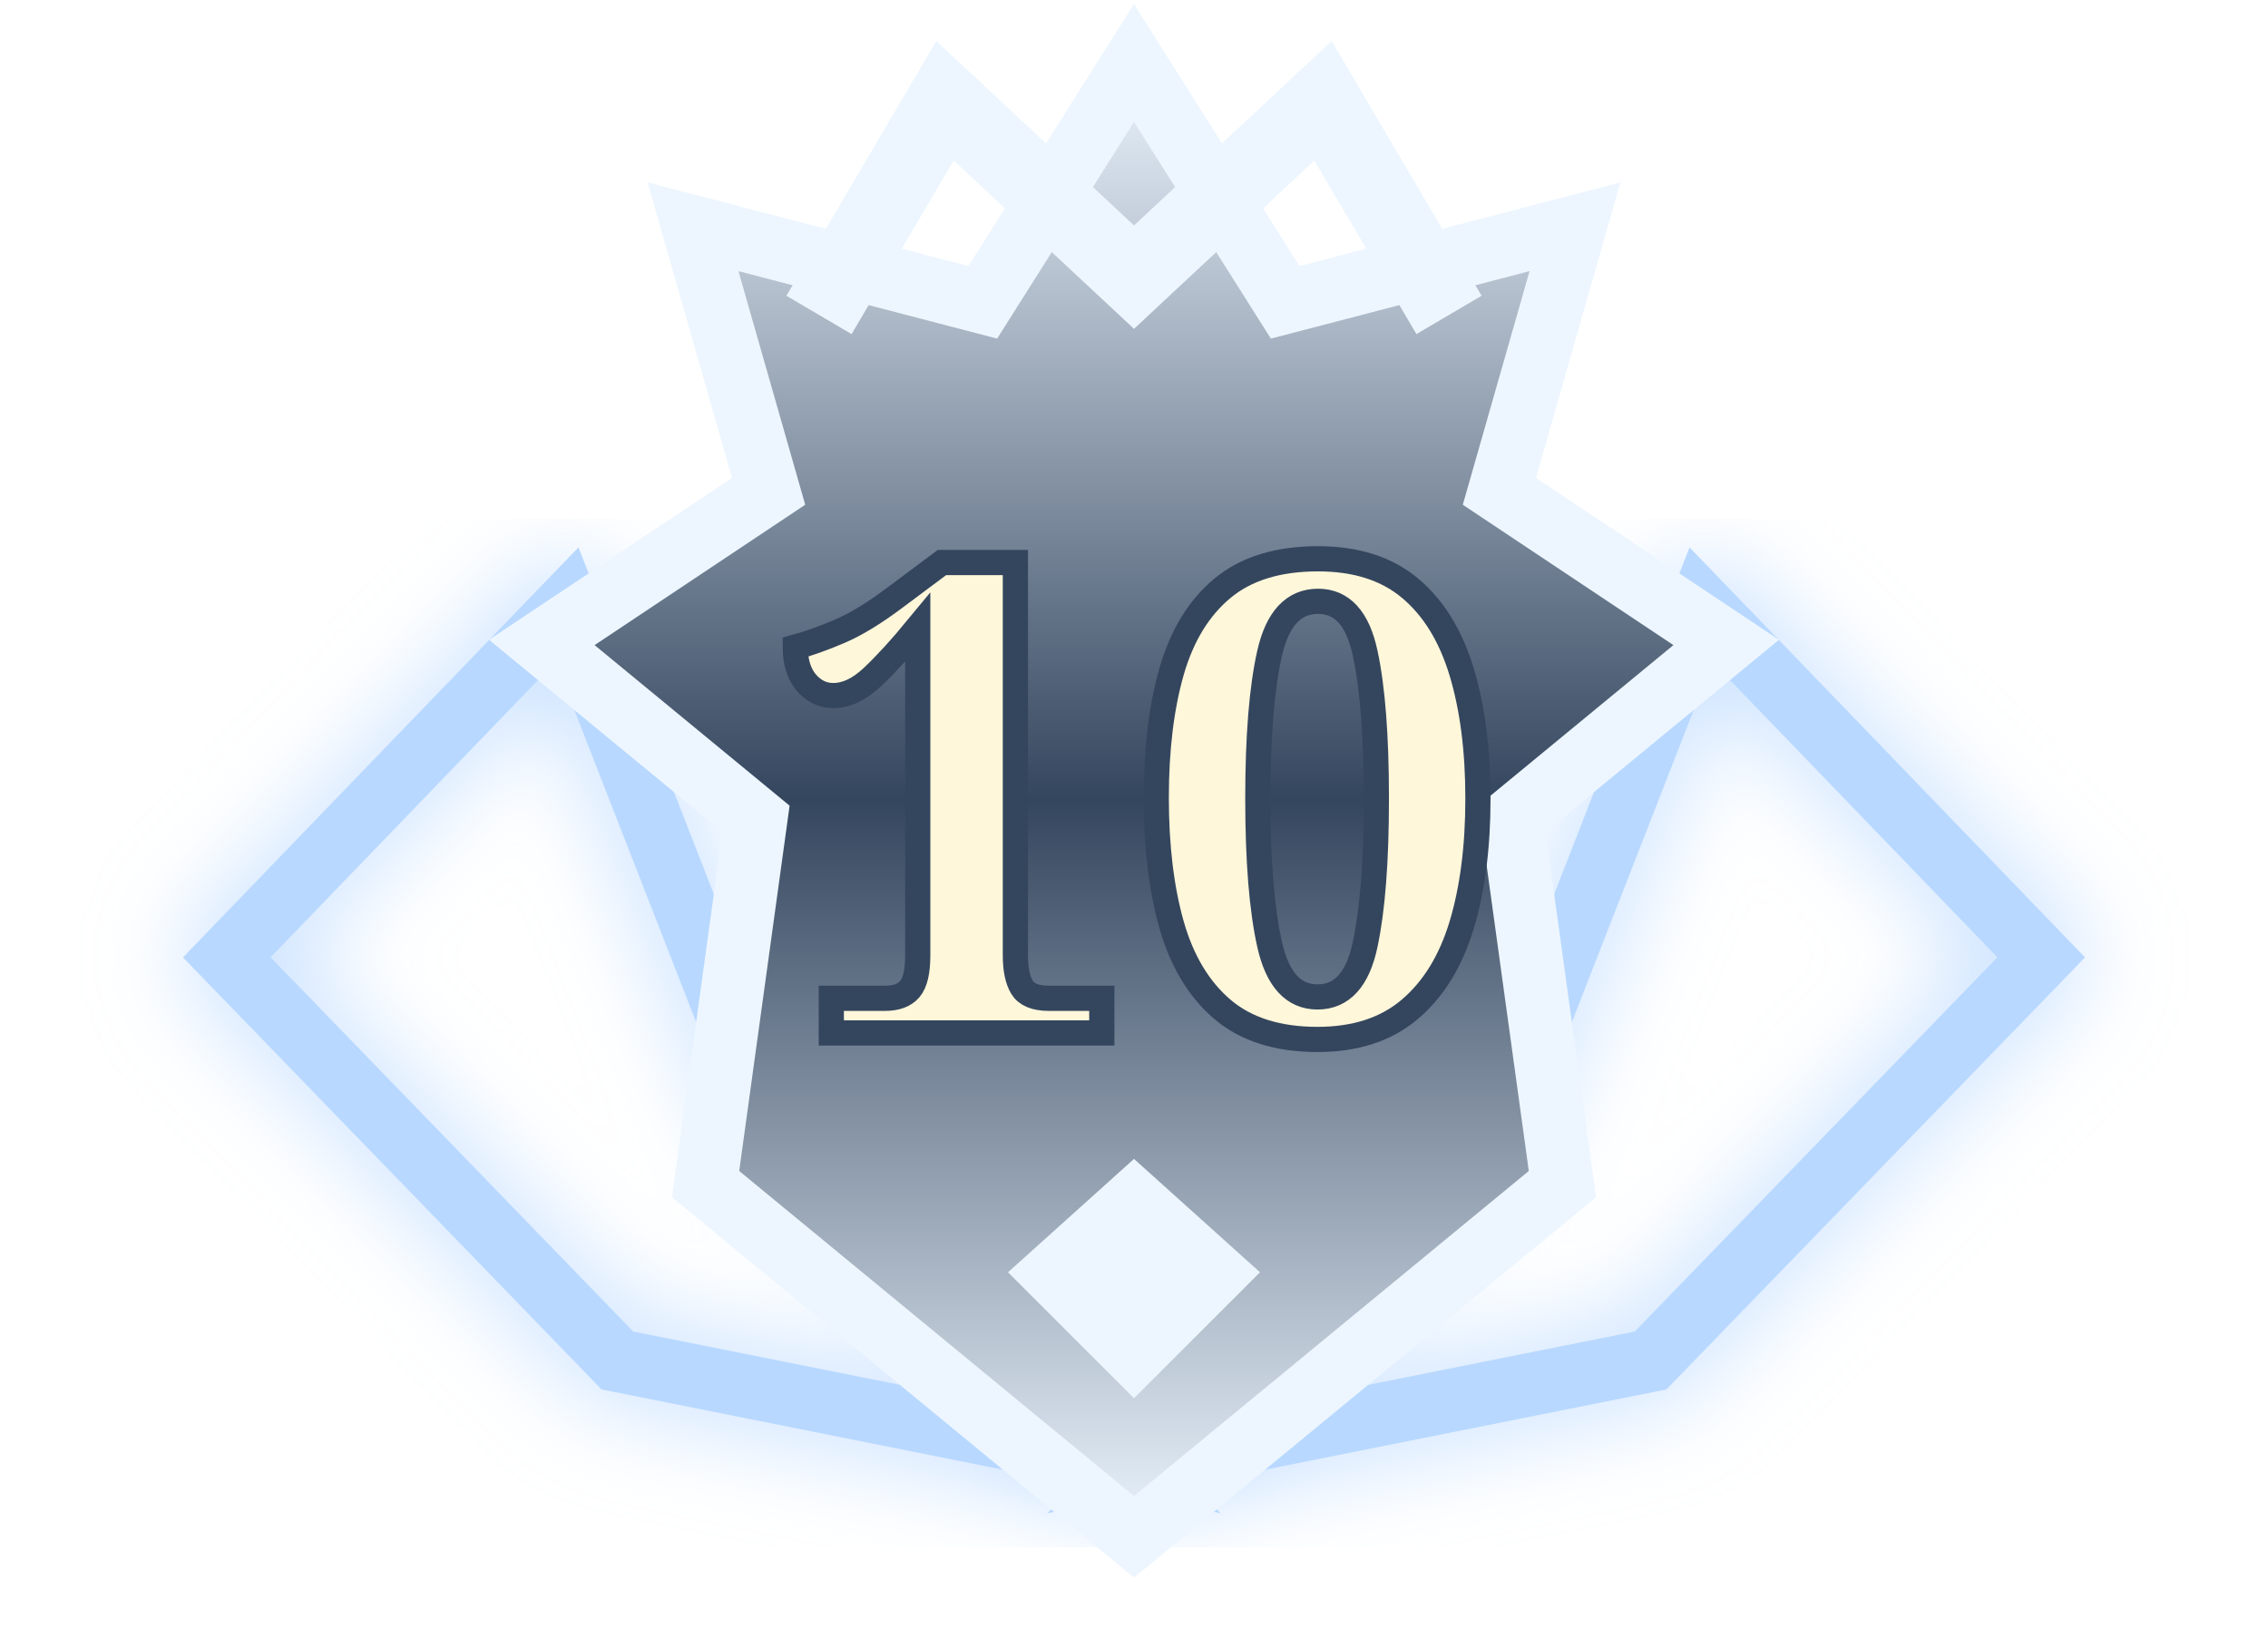
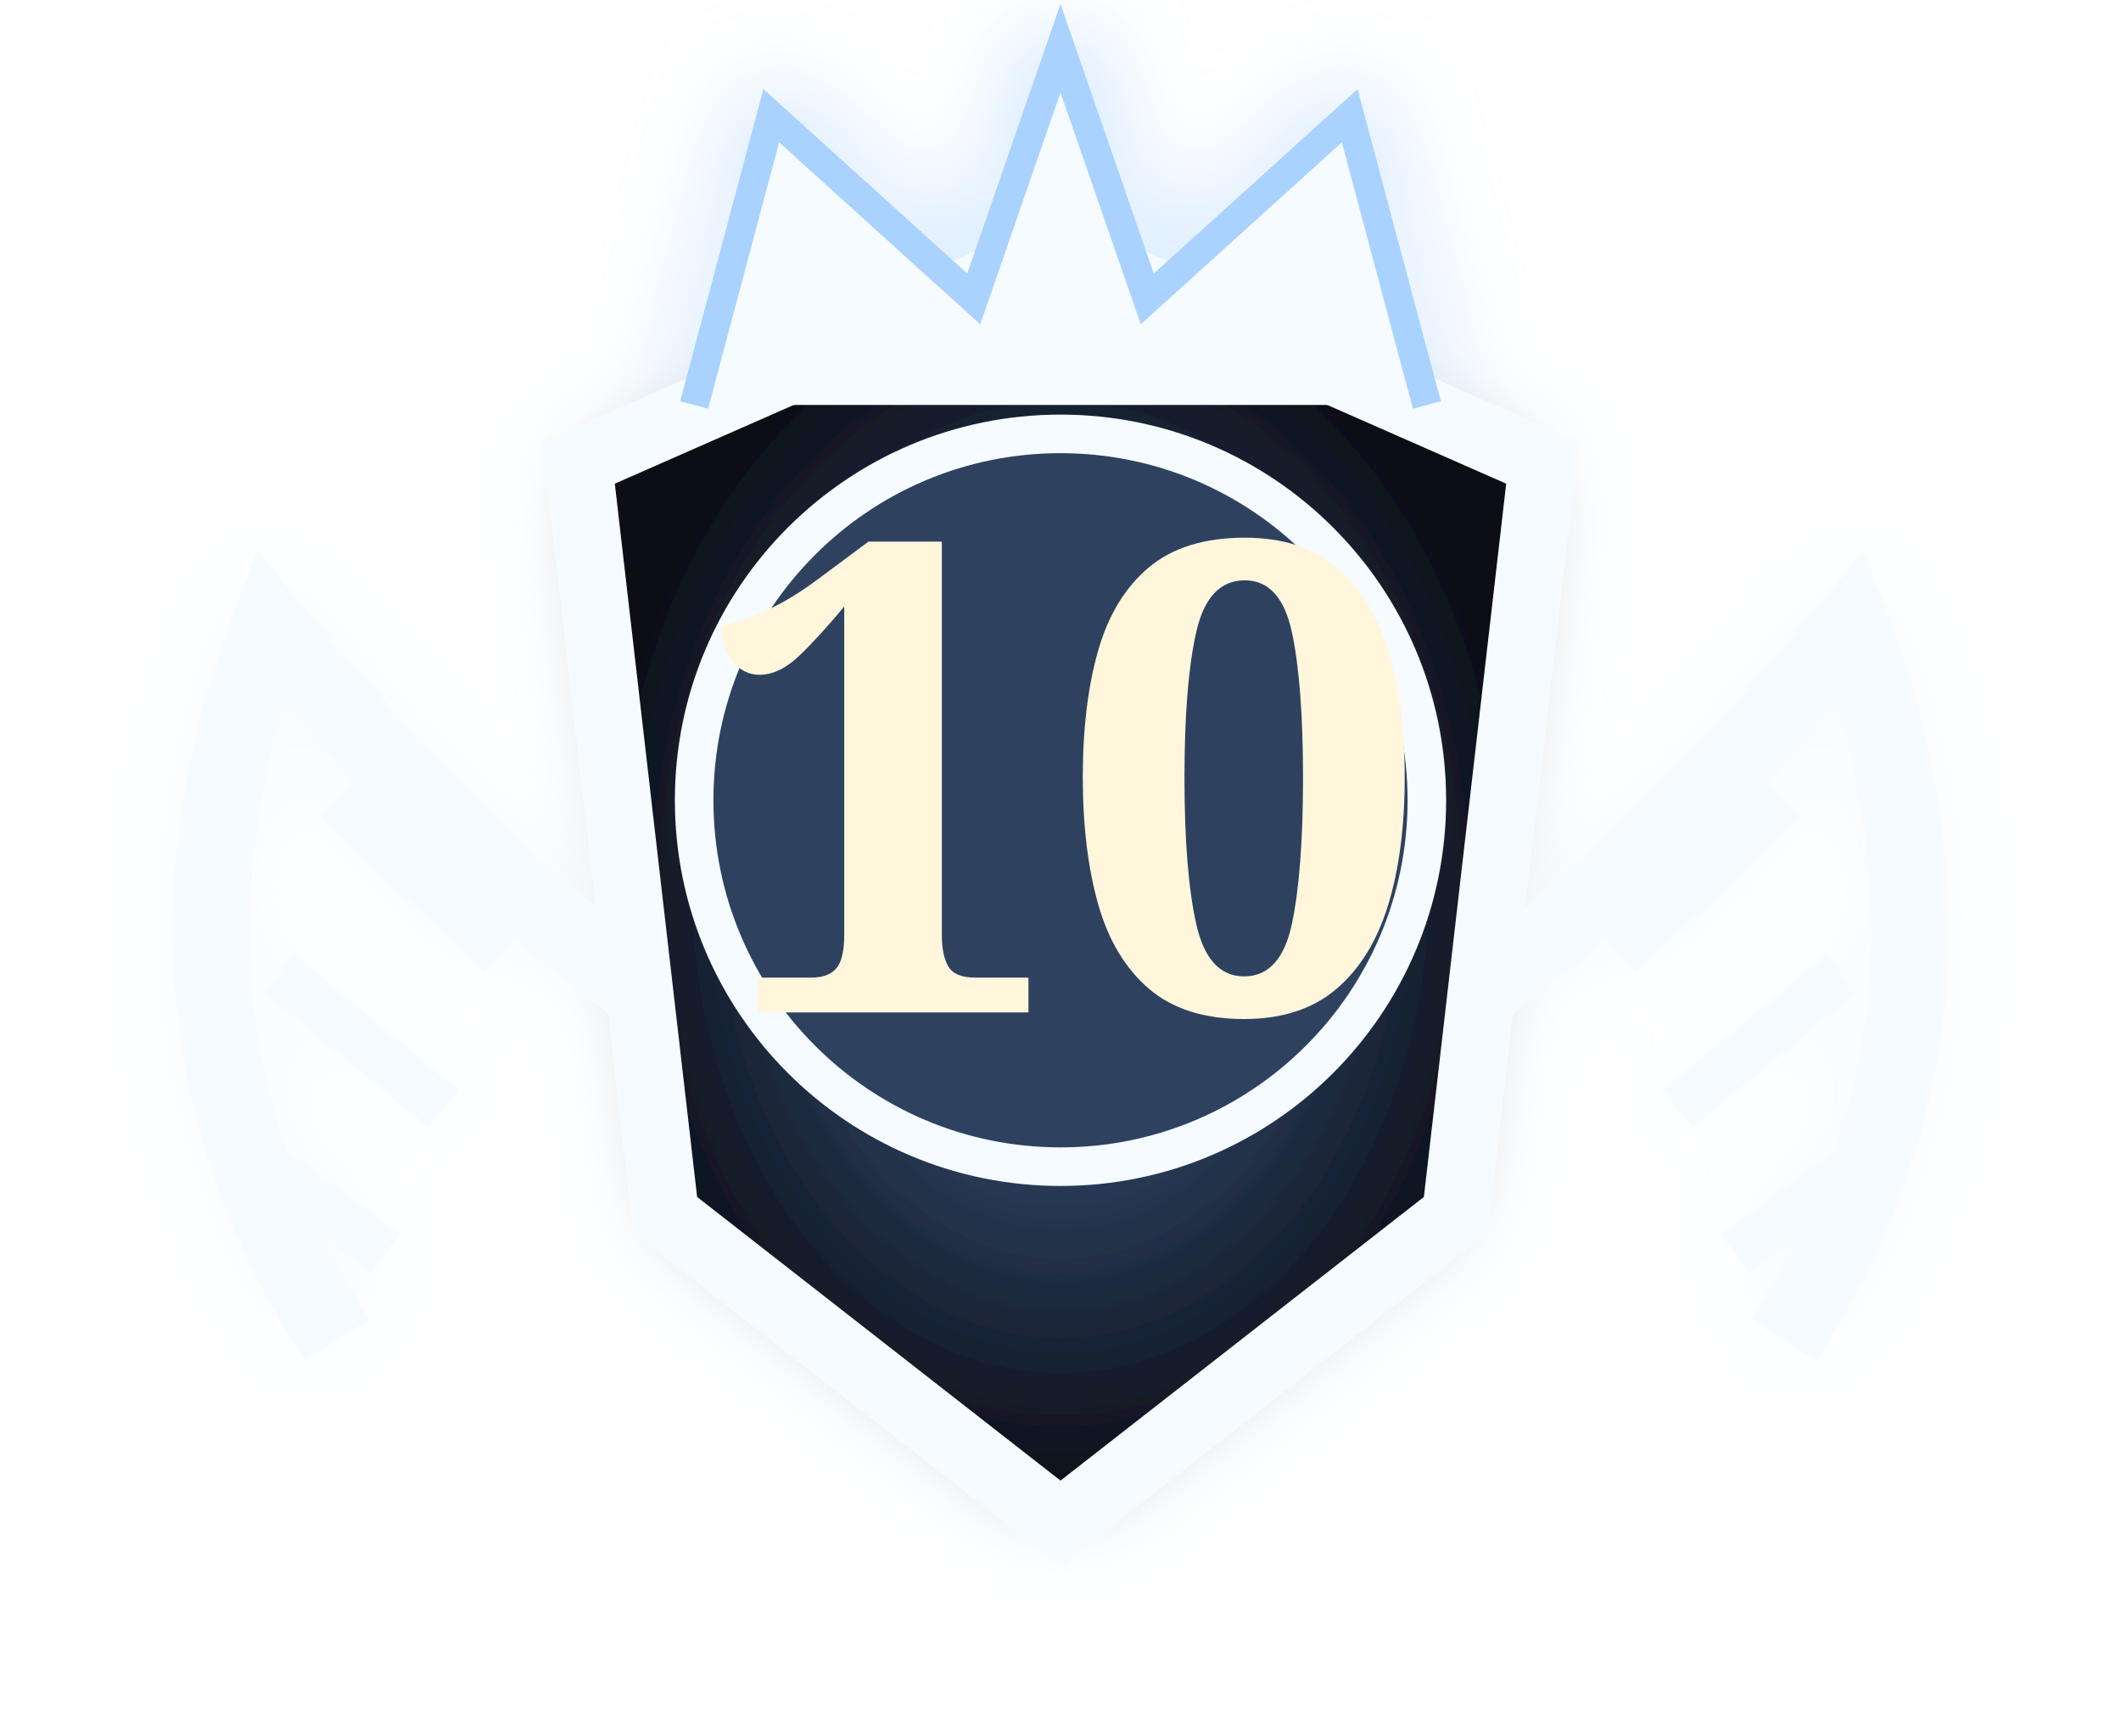
- <svg xmlns="http://www.w3.org/2000/svg" viewBox="0 0 180 130">
+ <svg xmlns="http://www.w3.org/2000/svg" viewBox="0 0 220 180">
  <defs>
-     <filter id="g">
-       <feGaussianBlur stdDeviation="4" result="b" />
+     <radialGradient id="s">
+       <stop stop-color="#f5fbff" />
+       <stop offset=".38" stop-color="#2d4261" />
+       <stop offset="1" stop-color="#090b12" />
+     </radialGradient>
+     <filter id="g" x="-40%" y="-40%" width="180%" height="180%">
+       <feGaussianBlur stdDeviation="5" result="b" />
      <feMerge>
        <feMergeNode in="b" />
        <feMergeNode in="SourceGraphic" />
      </feMerge>
    </filter>
-     <linearGradient id="m" x2="0" y2="1">
-       <stop stop-color="#edf6ff" />
-       <stop offset=".5" stop-color="#34465e" />
-       <stop offset="1" stop-color="#edf6ff" />
-     </linearGradient>
  </defs>
-   <g filter="url(#g)" fill="none" stroke="#b8d8ff" stroke-width="5">
-     <path d="M18 76 45 48 61 89 89 116 49 108z" />
-     <path d="M162 76 135 48 119 89 91 116 131 108z" />
+   <g filter="url(#g)">
+     <path d="M35 139Q13 105 28 65Q50 92 70 105M185 139Q207 105 192 65Q170 92 150 105" fill="none" stroke="#f5fbff" stroke-width="8" />
+     <g fill="none" stroke="#f5fbff" stroke-width="5">
+       <path d="M40 130 25 119M46 115 29 101M52 99 35 83M180 130 195 119M174 115 191 101M168 99 185 83" />
+     </g>
+     <path d="M110 26 160 48 151 126 110 158 69 126 60 48Z" fill="url(#s)" stroke="#f5fbff" stroke-width="7" />
+     <path d="M72 42 80 12 101 31 110 5 119 31 140 12 148 42" fill="#f5fbff" stroke="#a9d2ff" stroke-width="3" />
+     <circle cx="110" cy="83" r="38" fill="#2d4261" stroke="#f5fbff" stroke-width="4" />
+     <text x="110" y="105" text-anchor="middle" font-family="Georgia" font-weight="900" font-size="68" fill="#fff6dc">10</text>
  </g>
-   <path d="M90 5 102 24 125 18 119 39 137 51 120 65 124 94 90 122 56 94 60 65 43 51 61 39 55 18 78 24z" fill="url(#m)" stroke="#edf6ff" stroke-width="5" />
-   <path d="M65 25 75 8 90 22 105 8 115 25" fill="none" stroke="#edf6ff" stroke-width="6" />
-   <text x="90" y="82" text-anchor="middle" font-family="Georgia" font-weight="900" font-size="52" fill="#fff7da" stroke="#34465e" stroke-width="2">10</text>
-   <path d="M80 101 90 92 100 101 90 111z" fill="#edf6ff" />
</svg>
